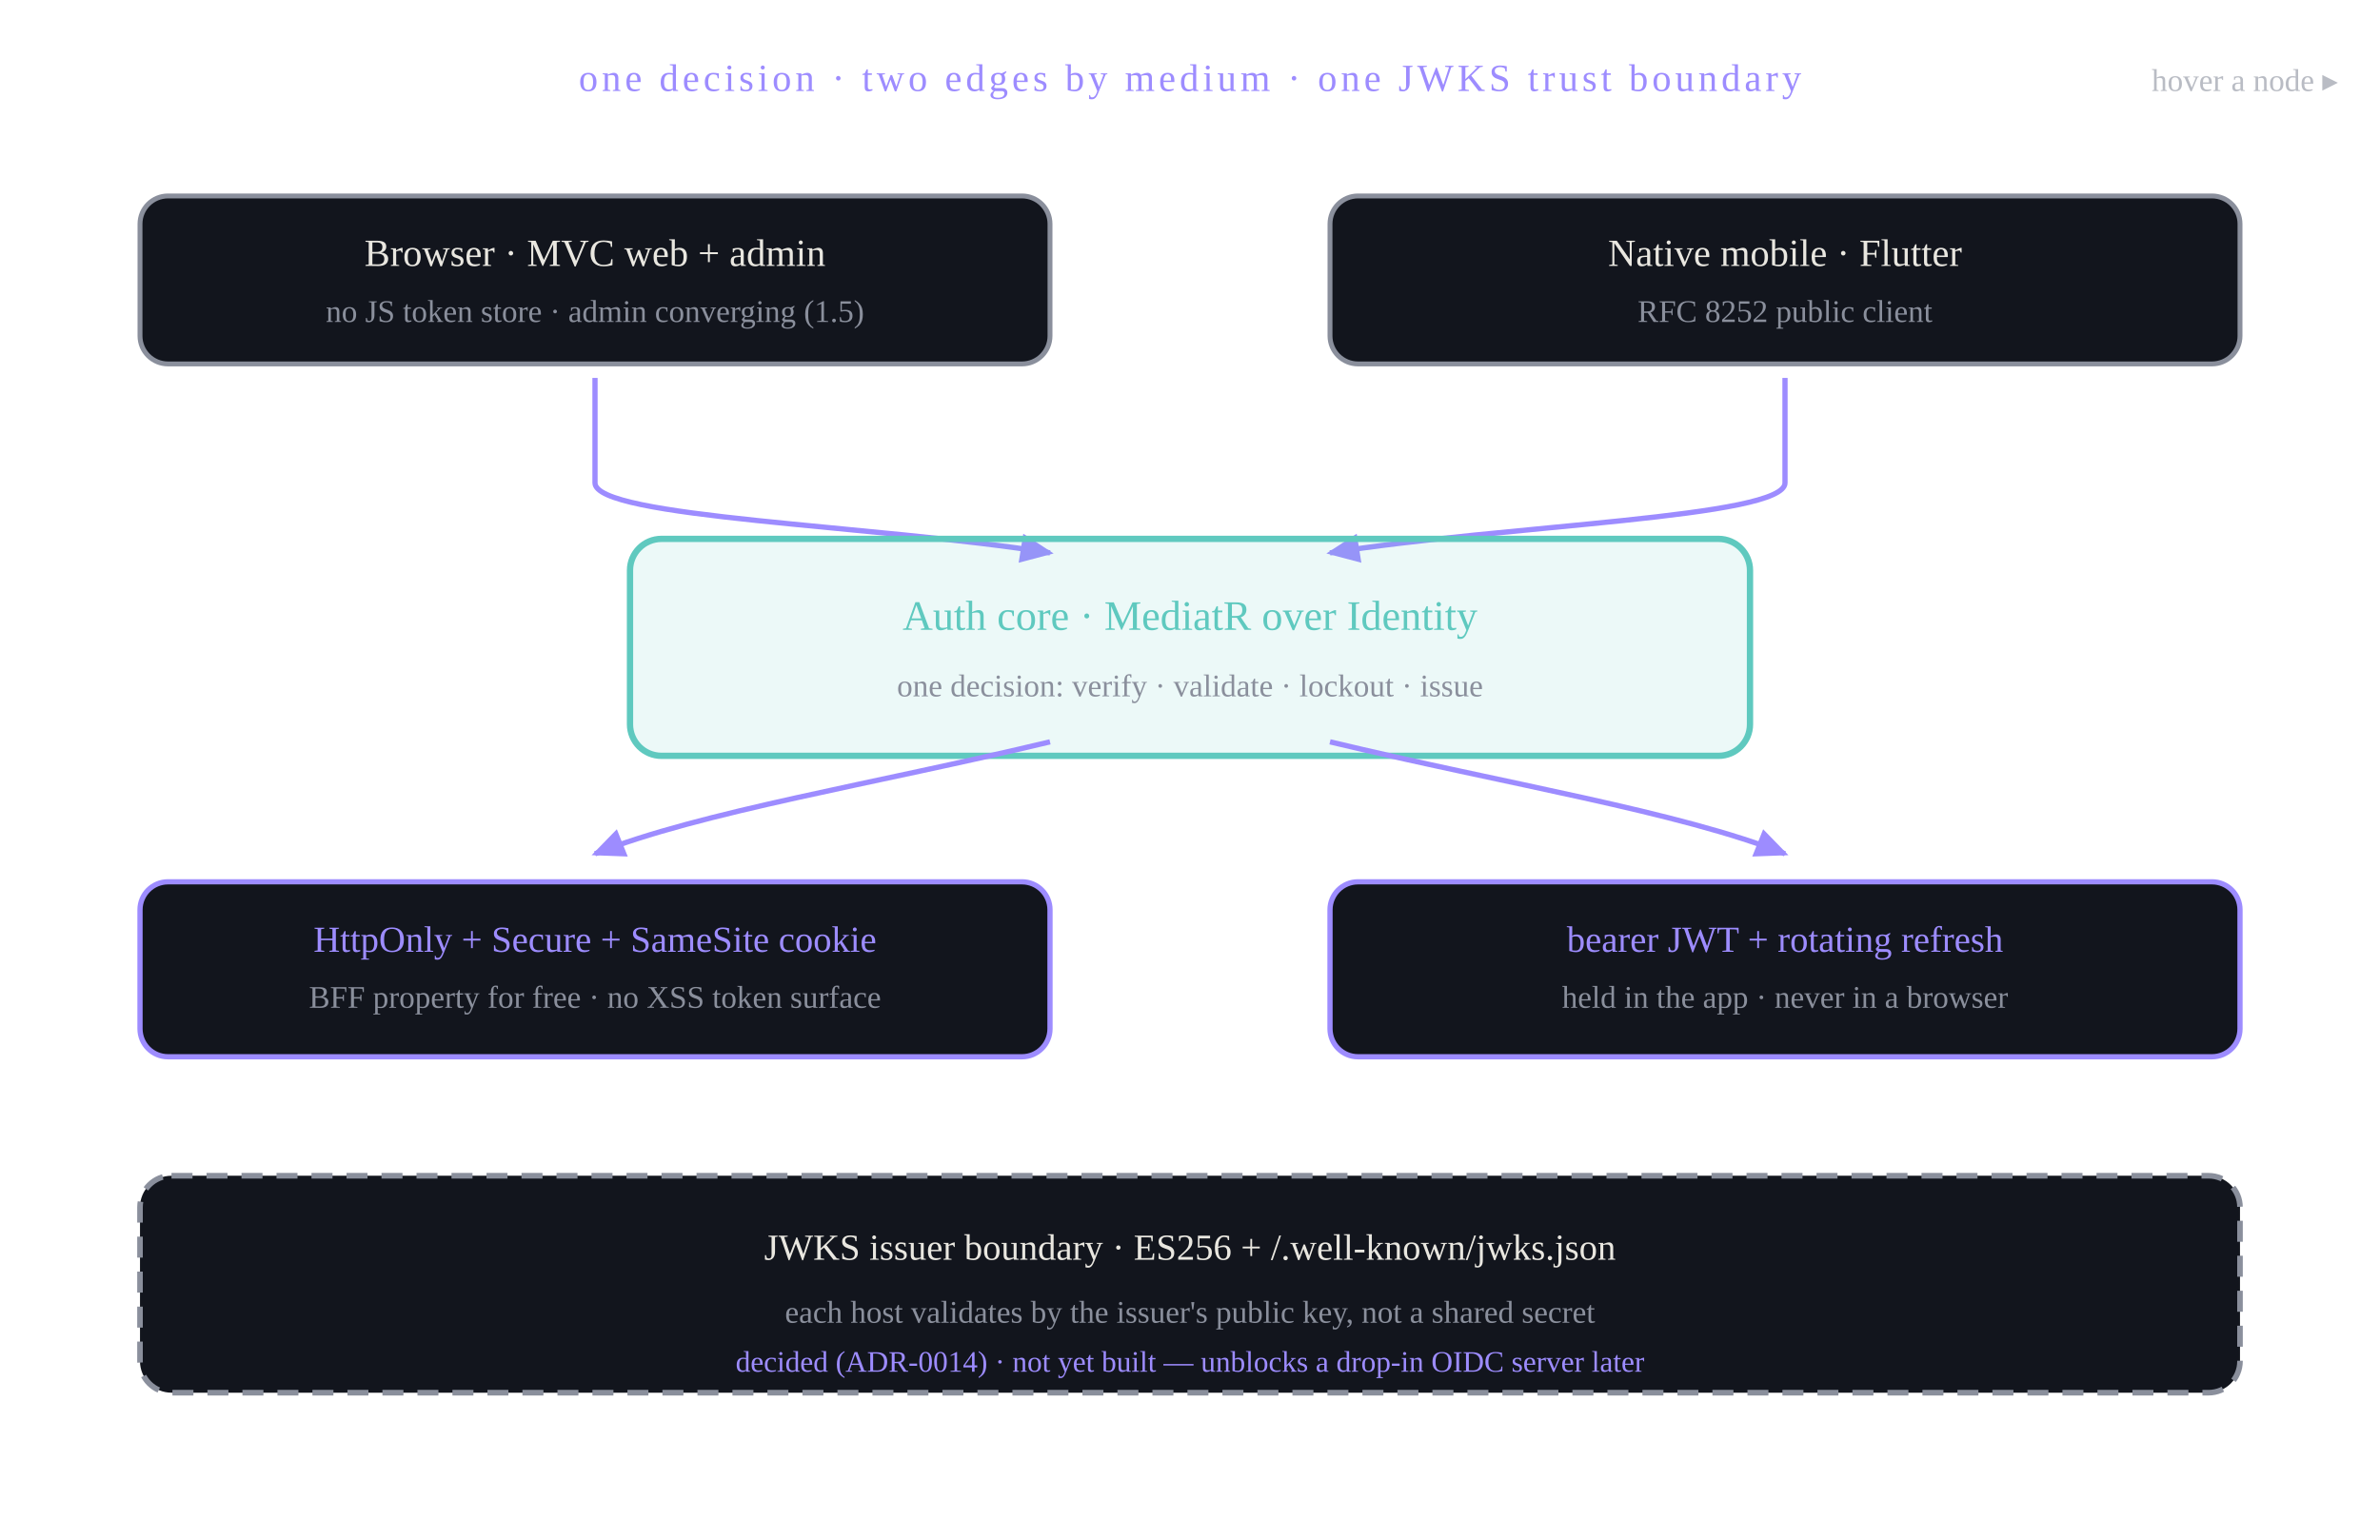
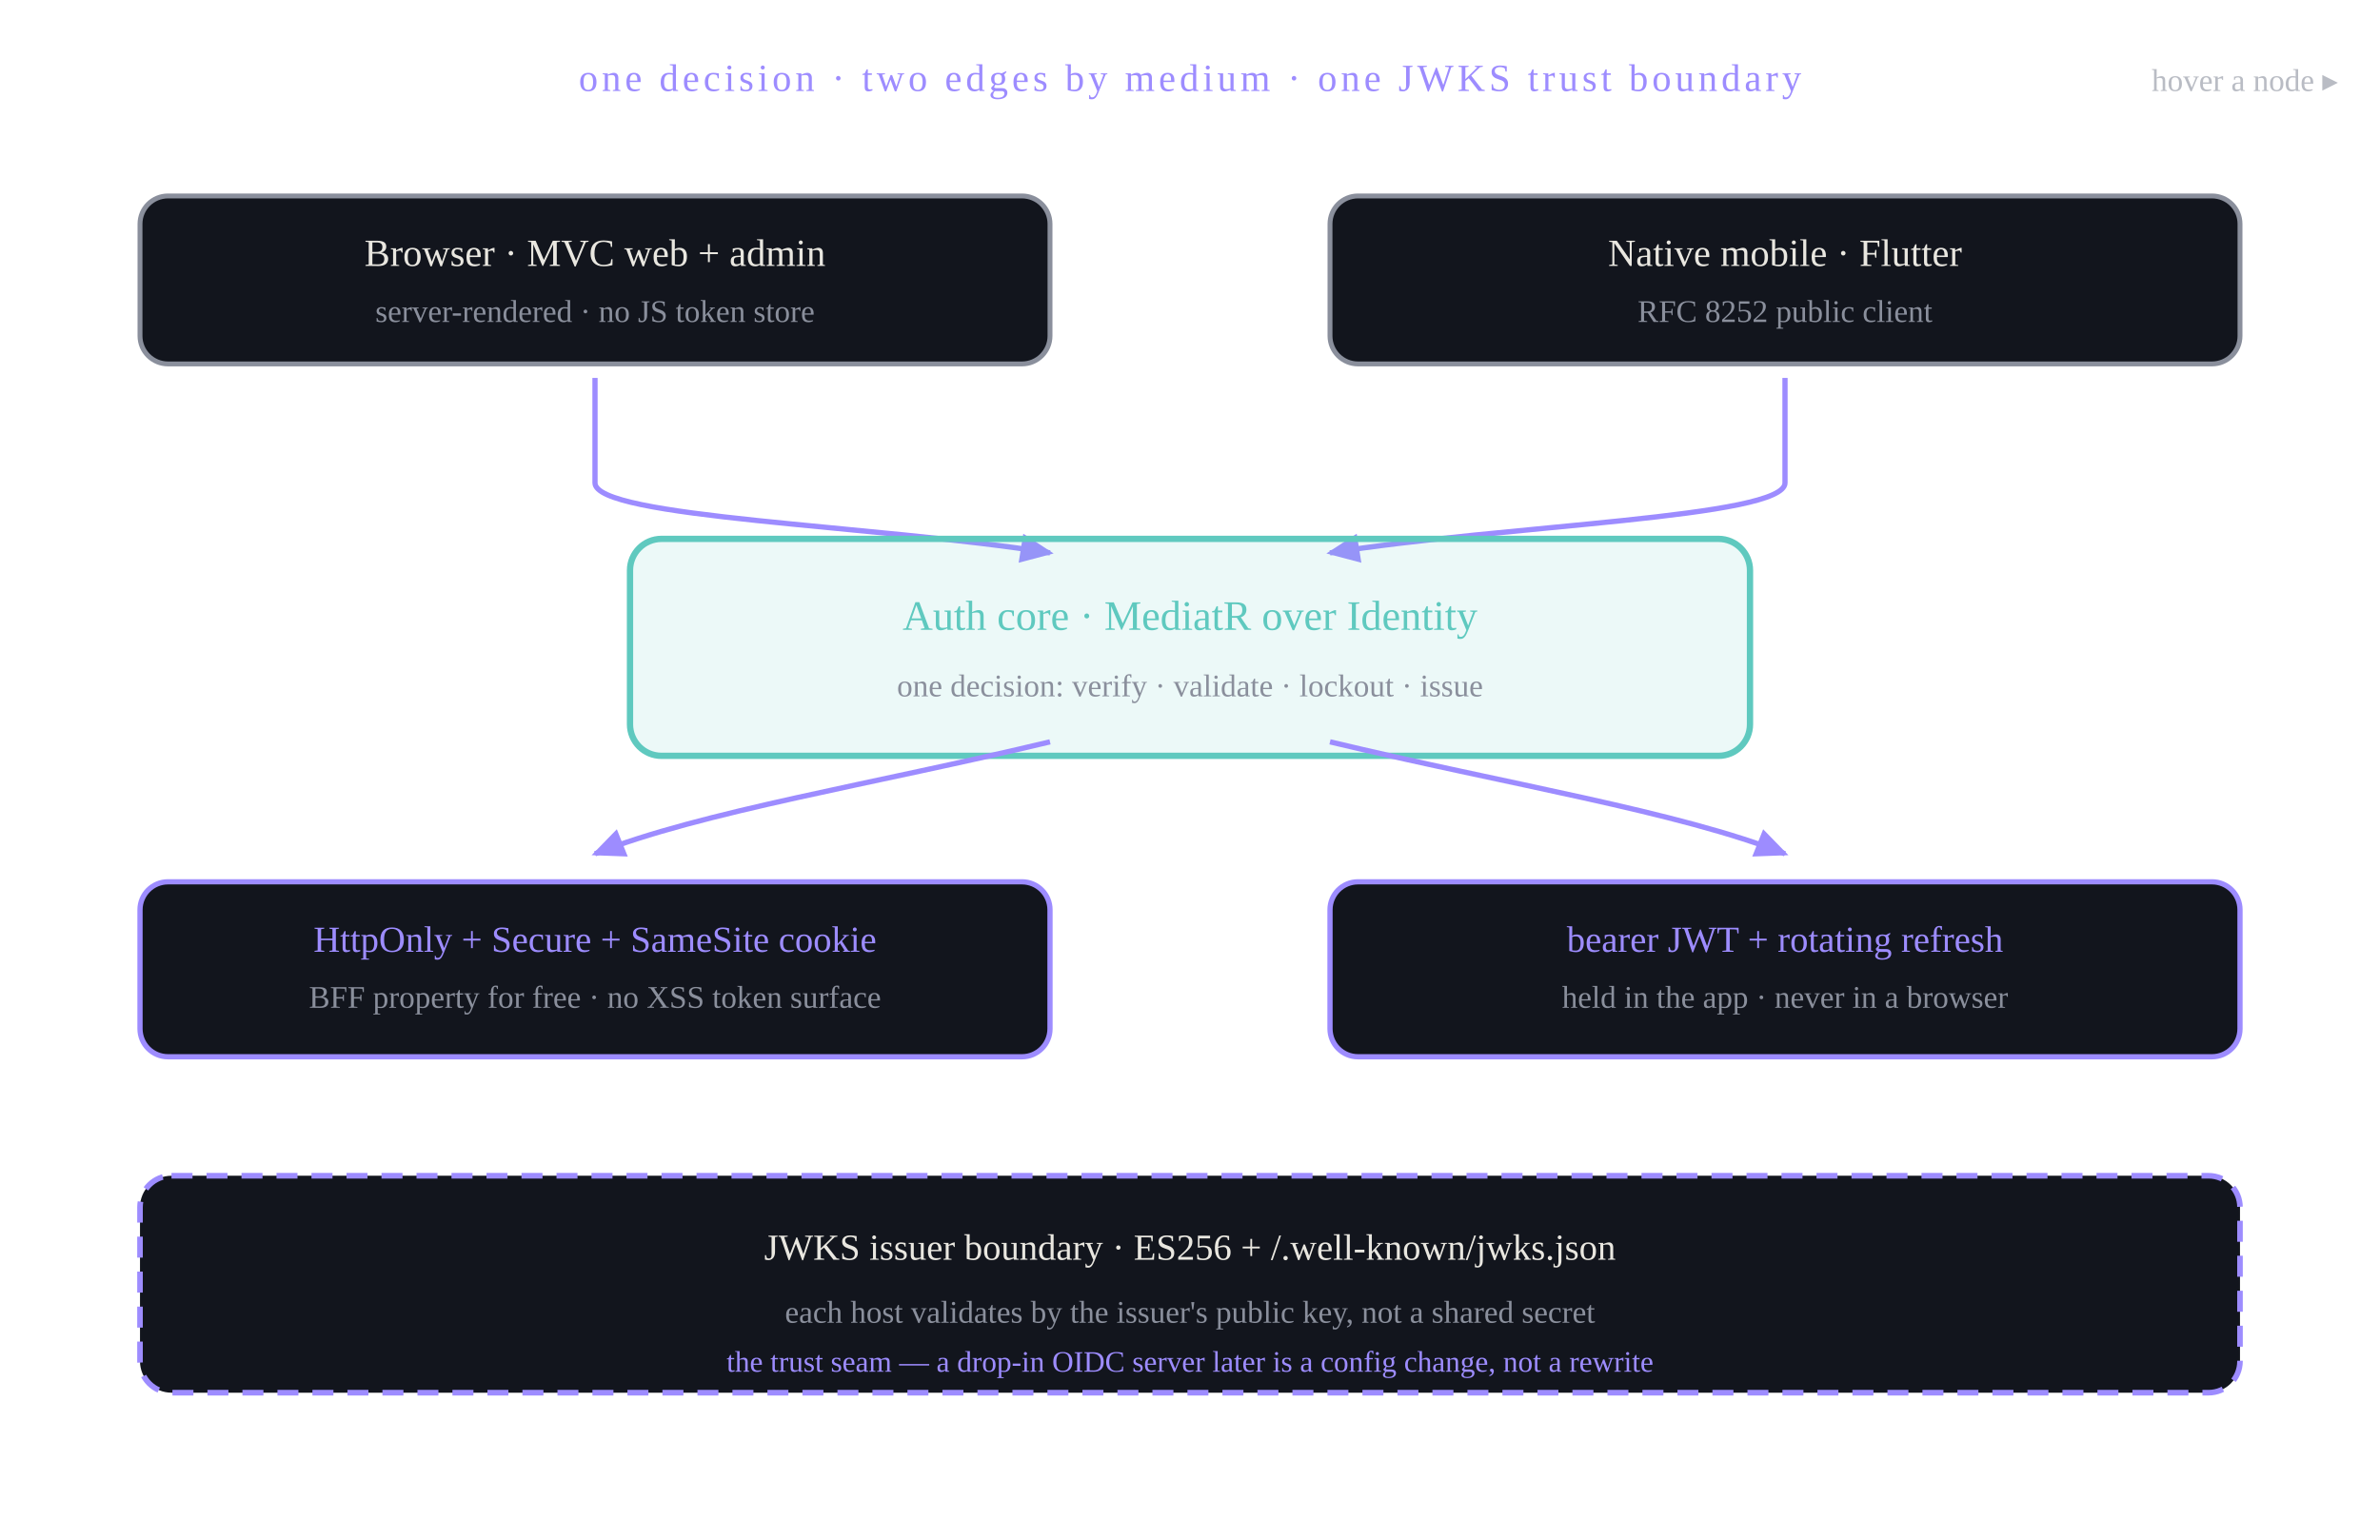
<svg xmlns="http://www.w3.org/2000/svg" viewBox="0 0 680 440" role="img" aria-labelledby="ace-t ace-d">
  <style>
    .ace-node{ cursor:pointer; transition:opacity .2s ease; }
    .ace-node:focus{ outline:none; }
    .ace-hit{ fill:transparent; }
    svg:hover .ace-node:not(:hover),
    svg:focus-within .ace-node:not(:focus-within){ opacity:.3; }
    .ace-box{ transition:stroke-width .2s ease; }
    .ace-node:hover .ace-box,
    .ace-node:focus-within .ace-box{ stroke-width:2.4; }
    .ace-note{ opacity:0; transition:opacity .18s ease; }
    .ace-node:hover .ace-note,
    .ace-node:focus-within .ace-note{ opacity:1; }
    .ace-hint{ opacity:.6; }
    svg:hover .ace-hint, svg:focus-within .ace-hint{ opacity:0; transition:opacity .25s ease; }
    @media (prefers-reduced-motion: reduce){ *{animation:none!important} }
  </style>
  <defs>
    <marker id="ace-ah" viewBox="0 0 10 10" refX="8" refY="5" markerWidth="7" markerHeight="7" orient="auto-start-reverse">
      <path d="M0 1 L9 5 L0 9 z" fill="var(--color-q1,#9d8cff)" />
    </marker>
  </defs>
  <g style="font-family:var(--font-mono,'IBM Plex Mono',ui-monospace,monospace)" fill="var(--color-ink,#e9e7e0)" font-size="12">
    <text x="340" y="26" text-anchor="middle" font-size="11" letter-spacing="1.1" fill="var(--color-q1,#9d8cff)">one decision · two edges by medium · one JWKS trust boundary</text>
-     <g class="ace-node" tabindex="0" role="group" aria-label="Browser client: the server-rendered MVC web app (converged) and admin (converging, Step 1.5), which keep no token in browser JavaScript">
+     <g class="ace-node" tabindex="0" role="group" aria-label="Browser client: the server-rendered MVC web app and admin, both routing through the core and keeping no token in browser JavaScript">
      <rect class="ace-hit" x="36" y="52" width="268" height="56" />
      <rect class="ace-box" x="40" y="56" width="260" height="48" rx="8" fill="var(--color-surface,#12151d)" stroke="var(--color-muted,#8a8f9c)" stroke-width="1.4" />
      <text x="170" y="76" text-anchor="middle" font-size="11">Browser · MVC web + admin</text>
-       <text x="170" y="92" text-anchor="middle" font-size="9" fill="var(--color-muted,#8a8f9c)">no JS token store · admin converging (1.5)</text>
+       <text x="170" y="92" text-anchor="middle" font-size="9" fill="var(--color-muted,#8a8f9c)">server-rendered · no JS token store</text>
    </g>
    <g class="ace-node" tabindex="0" role="group" aria-label="Native mobile client: the Flutter app, a public OAuth client per RFC 8252">
      <rect class="ace-hit" x="376" y="52" width="268" height="56" />
      <rect class="ace-box" x="380" y="56" width="260" height="48" rx="8" fill="var(--color-surface,#12151d)" stroke="var(--color-muted,#8a8f9c)" stroke-width="1.4" />
      <text x="510" y="76" text-anchor="middle" font-size="11">Native mobile · Flutter</text>
      <text x="510" y="92" text-anchor="middle" font-size="9" fill="var(--color-muted,#8a8f9c)">RFC 8252 public client</text>
    </g>
    <path d="M170 108 V138 C170 148, 250 150, 300 158" stroke="var(--color-q1,#9d8cff)" stroke-width="1.5" fill="none" marker-end="url(#ace-ah)" />
    <path d="M510 108 V138 C510 148, 430 150, 380 158" stroke="var(--color-q1,#9d8cff)" stroke-width="1.5" fill="none" marker-end="url(#ace-ah)" />
    <g class="ace-node" tabindex="0" role="group" aria-label="Auth core: MediatR handlers over ASP.NET Core Identity — the single place that decides who you are">
      <rect class="ace-hit" x="176" y="150" width="328" height="70" />
      <rect class="ace-box" x="180" y="154" width="320" height="62" rx="9" fill="var(--color-q0,#5fc9bf)" fill-opacity="0.12" stroke="var(--color-q0,#5fc9bf)" stroke-width="1.8" />
      <text x="340" y="180" text-anchor="middle" font-size="12" fill="var(--color-q0,#5fc9bf)">Auth core · MediatR over Identity</text>
      <text x="340" y="199" text-anchor="middle" font-size="9" fill="var(--color-muted,#8a8f9c)">one decision: verify · validate · lockout · issue</text>
      <text class="ace-note" x="340" y="212" text-anchor="middle" font-size="8.5" fill="var(--color-q0,#5fc9bf)">a bug fixed here fixes web + mobile at once</text>
    </g>
    <path d="M300 212 C250 224, 200 232, 170 244" stroke="var(--color-q1,#9d8cff)" stroke-width="1.5" fill="none" marker-end="url(#ace-ah)" />
    <path d="M380 212 C430 224, 480 232, 510 244" stroke="var(--color-q1,#9d8cff)" stroke-width="1.5" fill="none" marker-end="url(#ace-ah)" />
    <g class="ace-node" tabindex="0" role="group" aria-label="Browser artifact: an HttpOnly, Secure, SameSite cookie — safe from XSS token theft">
      <rect class="ace-hit" x="36" y="248" width="268" height="58" />
      <rect class="ace-box" x="40" y="252" width="260" height="50" rx="8" fill="var(--color-surface,#12151d)" stroke="var(--color-q1,#9d8cff)" stroke-width="1.5" />
      <text x="170" y="272" text-anchor="middle" font-size="10.5" fill="var(--color-q1,#9d8cff)">HttpOnly + Secure + SameSite cookie</text>
      <text x="170" y="288" text-anchor="middle" font-size="9" fill="var(--color-muted,#8a8f9c)">BFF property for free · no XSS token surface</text>
    </g>
    <g class="ace-node" tabindex="0" role="group" aria-label="Native artifact: a bearer JWT access token plus a rotating refresh token, held in the app">
      <rect class="ace-hit" x="376" y="248" width="268" height="58" />
      <rect class="ace-box" x="380" y="252" width="260" height="50" rx="8" fill="var(--color-surface,#12151d)" stroke="var(--color-q1,#9d8cff)" stroke-width="1.5" />
      <text x="510" y="272" text-anchor="middle" font-size="10.5" fill="var(--color-q1,#9d8cff)">bearer JWT + rotating refresh</text>
      <text x="510" y="288" text-anchor="middle" font-size="9" fill="var(--color-muted,#8a8f9c)">held in the app · never in a browser</text>
    </g>
-     <g class="ace-node" tabindex="0" role="group" aria-label="JWKS issuer boundary: asymmetric ES256 signing plus a jwks.json discovery endpoint, so each host validates by public key not shared secret — decided in an ADR but not yet built">
+     <g class="ace-node" tabindex="0" role="group" aria-label="JWKS issuer boundary: asymmetric ES256 signing plus a jwks.json discovery endpoint, so each host validates by public key not shared secret — the seam that makes a drop-in OIDC server a config change, not a rewrite">
      <rect class="ace-hit" x="36" y="332" width="608" height="70" />
-       <rect class="ace-box" x="40" y="336" width="600" height="62" rx="9" fill="var(--color-surface,#12151d)" stroke="var(--color-muted,#8a8f9c)" stroke-width="1.6" stroke-dasharray="6 4" />
+       <rect class="ace-box" x="40" y="336" width="600" height="62" rx="9" fill="var(--color-surface,#12151d)" stroke="var(--color-q1,#9d8cff)" stroke-width="1.6" stroke-dasharray="6 4" />
      <text x="340" y="360" text-anchor="middle" font-size="10.5">JWKS issuer boundary · ES256 + /.well-known/jwks.json</text>
      <text x="340" y="378" text-anchor="middle" font-size="9" fill="var(--color-muted,#8a8f9c)">each host validates by the issuer's public key, not a shared secret</text>
-       <text x="340" y="392" text-anchor="middle" font-size="8.5" fill="var(--color-q1,#9d8cff)">decided (ADR-0014) · not yet built — unblocks a drop-in OIDC server later</text>
+       <text x="340" y="392" text-anchor="middle" font-size="8.5" fill="var(--color-q1,#9d8cff)">the trust seam — a drop-in OIDC server later is a config change, not a rewrite</text>
    </g>
    <text class="ace-hint" x="668" y="26" text-anchor="end" font-size="9" fill="var(--color-muted,#8a8f9c)">hover a node ▸</text>
  </g>
</svg>
